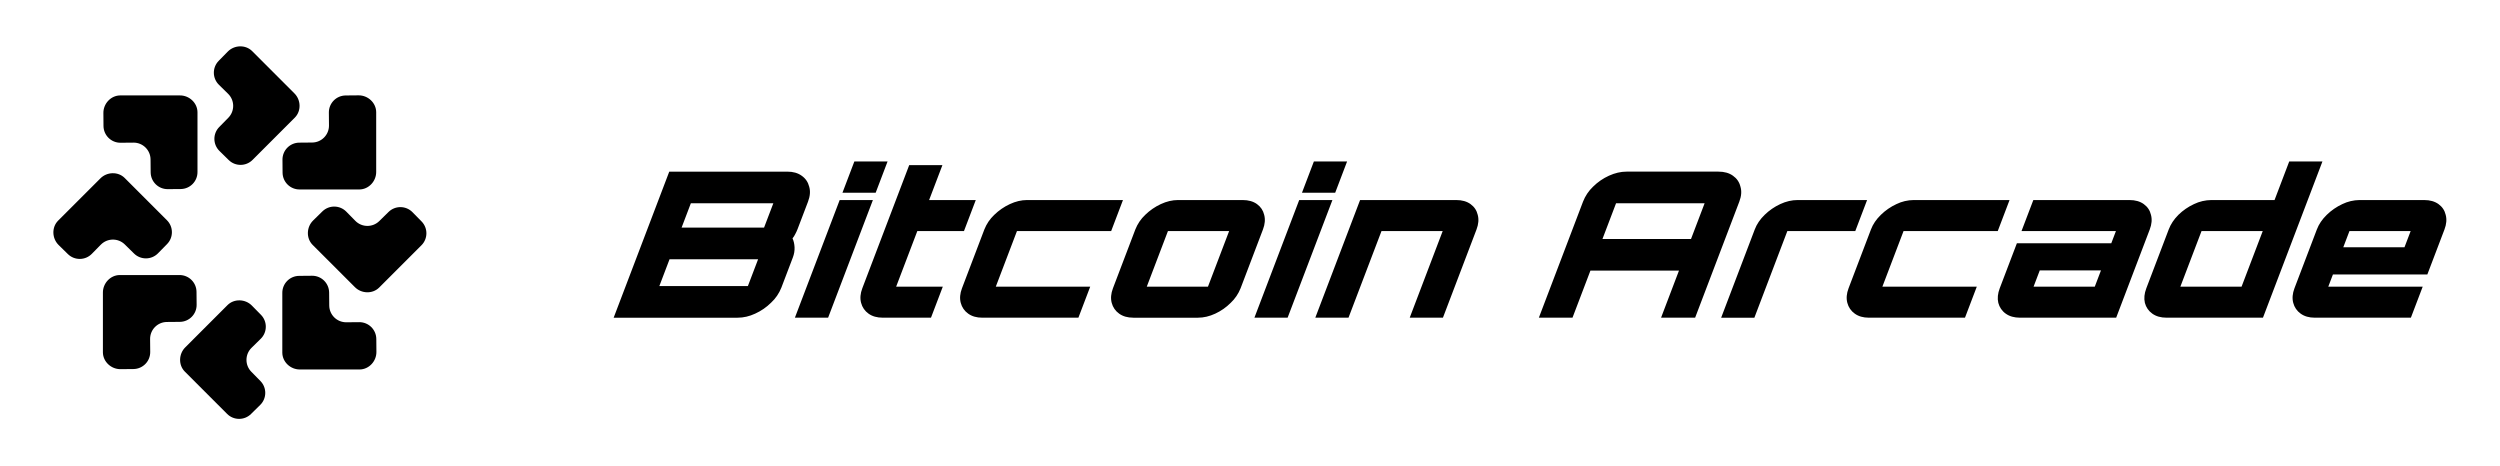
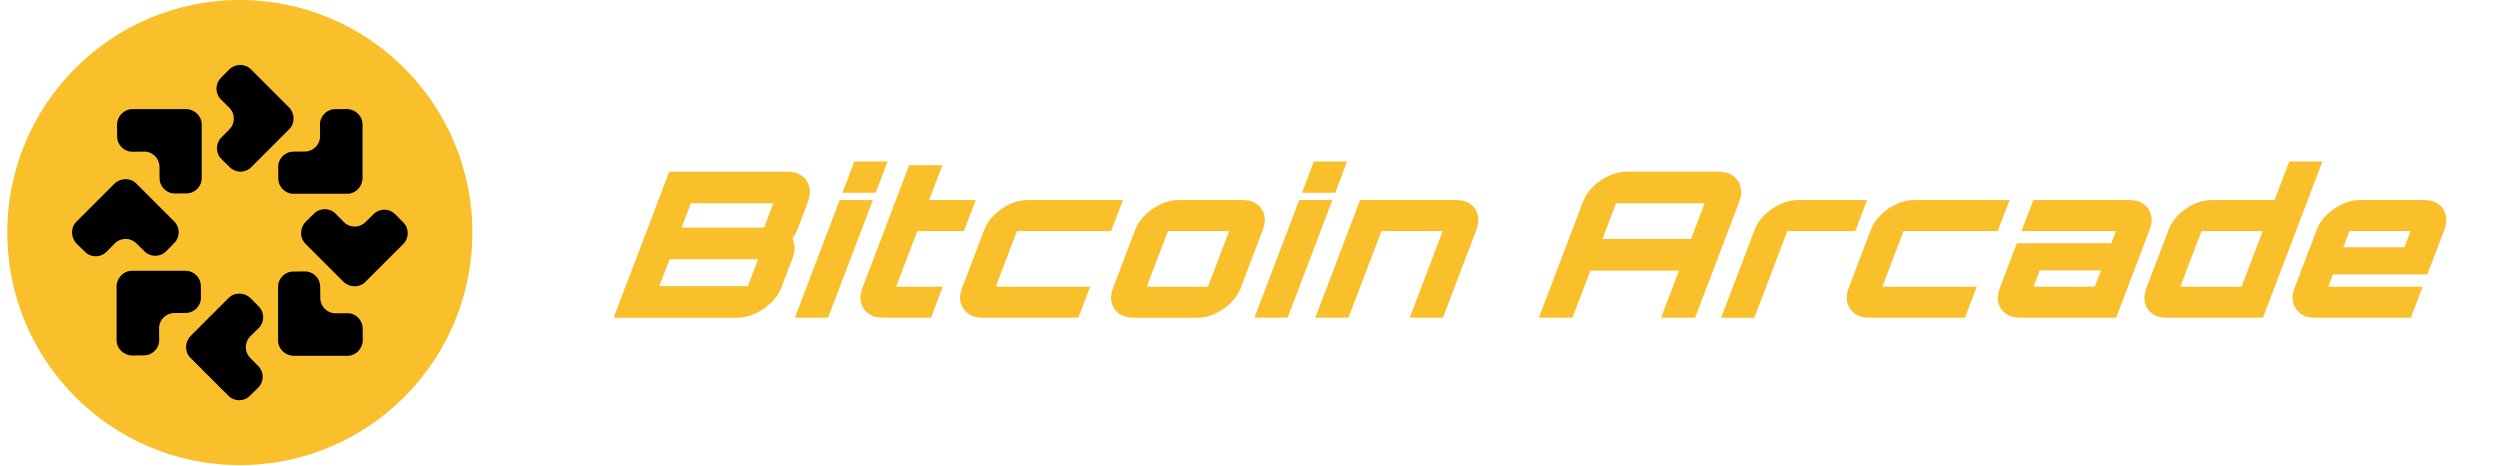
<svg xmlns="http://www.w3.org/2000/svg" viewBox="0 0 172 32" fill="none">
-   <path d="m23.824 22.173.891-.008a1.166 1.166 0 0 1 1.175 1.155l.007.891c.006.643-.512 1.203-1.154 1.209h-4.11c-.643.005-1.204-.512-1.21-1.155v-4.11a1.165 1.165 0 0 1 1.155-1.175l.891-.008a1.165 1.165 0 0 1 1.175 1.155l.008.891c.005.643.53 1.16 1.174 1.155h-.002ZM6.94 16.83l-.624.636a1.165 1.165 0 0 1-1.647.014l-.636-.624c-.458-.45-.489-1.213-.038-1.672l2.907-2.906c.45-.458 1.212-.489 1.67-.039l2.907 2.907c.459.45.465 1.189.014 1.647l-.624.636a1.165 1.165 0 0 1-1.647.014l-.636-.625a1.165 1.165 0 0 0-1.647.014l.002-.001ZM24.45 15.197l-.625-.636a1.165 1.165 0 0 0-1.647-.014l-.636.624c-.458.45-.488 1.213-.038 1.672l2.907 2.906c.45.459 1.213.489 1.671.039l2.907-2.907c.458-.45.464-1.189.014-1.647l-.625-.636a1.165 1.165 0 0 0-1.647-.014l-.636.625a1.165 1.165 0 0 1-1.647-.014l.002.002ZM15.697 6.457l-.636-.625a1.165 1.165 0 0 1-.014-1.647l.624-.636c.45-.458 1.213-.488 1.672-.038l2.906 2.907c.459.45.489 1.213.039 1.67l-2.907 2.908a1.165 1.165 0 0 1-1.647.014l-.636-.625a1.165 1.165 0 0 1-.014-1.647l.625-.636a1.165 1.165 0 0 0-.014-1.647l.002.002ZM9.187 9.813l-.891.008A1.165 1.165 0 0 1 7.12 8.666l-.007-.891c-.006-.643.512-1.204 1.154-1.21h4.11c.643-.005 1.204.513 1.21 1.155v4.111a1.165 1.165 0 0 1-1.155 1.175l-.891.007a1.165 1.165 0 0 1-1.175-1.154l-.008-.892a1.165 1.165 0 0 0-1.174-1.154h.002ZM17.304 23.932l.636-.625c.458-.45.464-1.188.014-1.647l-.625-.636c-.45-.458-1.213-.488-1.671-.038l-2.907 2.907c-.458.45-.489 1.213-.038 1.67l2.907 2.908c.45.458 1.188.464 1.647.014l.635-.625c.458-.45.465-1.189.014-1.647l-.625-.636a1.165 1.165 0 0 1 .015-1.647l-.002.002ZM10.327 23.324l.008.891A1.165 1.165 0 0 1 9.18 25.39l-.89.008c-.643.005-1.204-.512-1.21-1.155v-4.11c-.005-.643.512-1.204 1.155-1.21h4.11a1.165 1.165 0 0 1 1.175 1.155l.008.892a1.165 1.165 0 0 1-1.155 1.174l-.891.008c-.643.005-1.16.53-1.155 1.174v-.002ZM22.634 8.634l-.008-.891a1.165 1.165 0 0 1 1.155-1.175l.891-.008c.643-.005 1.204.512 1.21 1.155v4.11c.005.643-.513 1.204-1.155 1.21h-4.111a1.165 1.165 0 0 1-1.175-1.155l-.007-.892a1.165 1.165 0 0 1 1.154-1.174l.892-.008a1.165 1.165 0 0 0 1.154-1.174v.002ZM42.22 21.857l3.825-10.048h8.123c.398 0 .726.093.984.279.267.186.44.437.52.754.091.307.065.65-.08 1.032l-.718 1.884c-.046.121-.1.238-.162.35-.05.102-.111.2-.186.292.082.177.128.382.14.614.01.233-.029.466-.117.698l-.792 2.08a2.83 2.83 0 0 1-.706 1.032c-.32.317-.684.568-1.094.754-.399.186-.803.28-1.21.28h-8.528Zm3.143-2.177h6.092l.702-1.842h-6.093l-.701 1.842Zm1.53-4.02h5.674l.638-1.674H47.53l-.637 1.675ZM54.689 21.857l3.081-8.094h2.285l-3.081 8.094h-2.285Zm3.272-8.597.818-2.149h2.285l-.818 2.15h-2.285ZM60.737 21.857c-.398 0-.726-.093-.983-.279a1.302 1.302 0 0 1-.51-.74c-.083-.307-.055-.642.083-1.005l3.225-8.47h2.285l-.914 2.4h3.21l-.812 2.135h-3.21l-1.456 3.824h3.21l-.813 2.135h-3.315ZM67.58 21.857c-.39 0-.712-.093-.97-.279a1.302 1.302 0 0 1-.51-.74c-.082-.307-.054-.642.084-1.005l1.54-4.047a2.78 2.78 0 0 1 .682-1.005 3.882 3.882 0 0 1 1.073-.74c.4-.185.793-.278 1.181-.278h6.6l-.812 2.135h-6.481l-1.456 3.824h6.496l-.813 2.135H67.58ZM77.966 21.857c-.389 0-.712-.093-.97-.279a1.303 1.303 0 0 1-.51-.74c-.082-.307-.053-.642.085-1.005l1.54-4.047a2.78 2.78 0 0 1 .681-1.005 3.879 3.879 0 0 1 1.073-.74c.4-.185.794-.278 1.182-.278h4.45c.398 0 .726.093.984.279.257.186.422.432.495.74.082.306.054.641-.084 1.004l-1.54 4.048a2.783 2.783 0 0 1-.682 1.004 3.67 3.67 0 0 1-1.058.74c-.4.186-.798.28-1.197.28h-4.45Zm.932-2.135h4.21l1.456-3.824h-4.21l-1.456 3.824ZM86.304 21.857l3.081-8.094h2.285l-3.082 8.094h-2.284Zm3.272-8.597.818-2.149h2.285l-.818 2.15h-2.285ZM90.493 21.857l3.081-8.094h6.616c.398 0 .726.093.984.279.257.186.422.432.494.74.083.306.055.641-.083 1.004l-2.311 6.071h-2.285l2.268-5.96h-4.21l-2.27 5.96h-2.284ZM105.874 21.857l3.038-7.983a2.84 2.84 0 0 1 .692-1.032c.32-.317.684-.568 1.093-.754.41-.186.813-.28 1.212-.28h6.316c.408 0 .741.094.999.28.268.186.441.437.519.754.093.307.066.65-.079 1.032l-3.039 7.983h-2.344l1.232-3.238h-6.092l-1.233 3.238h-2.314Zm4.375-5.415h6.093l.935-2.456h-6.093l-.935 2.456ZM118.416 21.857l2.311-6.07c.138-.364.365-.699.681-1.006a3.886 3.886 0 0 1 1.073-.74c.4-.185.798-.278 1.197-.278h4.778l-.813 2.135h-4.674l-2.268 5.96h-2.285ZM128.576 21.857c-.388 0-.711-.093-.969-.279a1.3 1.3 0 0 1-.51-.74c-.082-.307-.054-.642.084-1.005l1.541-4.047c.138-.363.365-.697.681-1.005a3.871 3.871 0 0 1 1.073-.74 2.78 2.78 0 0 1 1.181-.278h6.6l-.812 2.135h-6.481l-1.456 3.824h6.496l-.813 2.135h-6.615ZM138.977 21.857c-.398 0-.726-.093-.984-.279a1.303 1.303 0 0 1-.509-.74c-.073-.307-.04-.642.098-1.005l1.18-3.098h6.495l.319-.837h-6.496l.813-2.135h6.616c.398 0 .726.093.983.279.258.186.423.432.495.74.083.306.055.641-.084 1.004l-2.31 6.071h-6.616Zm.933-2.135h4.211l.425-1.117h-4.211l-.425 1.117ZM149.062 21.857c-.398 0-.726-.093-.984-.279a1.3 1.3 0 0 1-.51-.74c-.072-.307-.039-.642.099-1.005l1.541-4.047c.138-.363.36-.697.666-1.005a3.871 3.871 0 0 1 1.073-.74 2.81 2.81 0 0 1 1.196-.278h4.346l1.009-2.652h2.285l-4.091 10.746h-6.63Zm.947-2.135h4.211l1.456-3.824h-4.211l-1.456 3.824ZM159.254 21.857c-.388 0-.711-.093-.969-.279a1.3 1.3 0 0 1-.51-.74c-.082-.307-.054-.642.084-1.005l1.541-4.047c.138-.363.365-.697.681-1.005a3.886 3.886 0 0 1 1.073-.74 2.78 2.78 0 0 1 1.181-.278h4.45c.398 0 .726.093.984.279.258.186.423.432.495.74.082.306.054.641-.084 1.004l-1.179 3.098h-6.496l-.319.838h6.496l-.813 2.135h-6.615Zm1.963-4.843h4.211l.425-1.116h-4.211l-.425 1.116Z" fill="#000" />
+   <circle cx="16.5" cy="16" r="16" fill="#FAC02C" />
+   <path d="m23.091 21.555.803-.006a1.049 1.049 0 0 1 1.057 1.039l.007.802c.005.578-.461 1.083-1.04 1.088H20.22c-.578.005-1.083-.461-1.088-1.04V19.74a1.049 1.049 0 0 1 1.04-1.057l.802-.007a1.049 1.049 0 0 1 1.056 1.04l.008.801a1.048 1.048 0 0 0 1.056 1.04h-.002ZM7.897 16.747l-.563.573a1.049 1.049 0 0 1-1.482.012l-.572-.562c-.412-.405-.44-1.092-.035-1.504l2.616-2.616c.406-.412 1.092-.44 1.504-.034l2.617 2.616c.412.405.418 1.07.012 1.482l-.562.572a1.049 1.049 0 0 1-1.482.013l-.573-.563a1.048 1.048 0 0 0-1.482.013l.002-.002ZM23.655 15.277l-.562-.572a1.049 1.049 0 0 0-1.483-.013l-.572.562c-.412.406-.44 1.092-.034 1.504l2.616 2.616c.405.413 1.091.44 1.504.035l2.616-2.616c.412-.405.418-1.07.012-1.482l-.562-.572a1.049 1.049 0 0 0-1.482-.013l-.572.562c-.413.406-1.076.4-1.482-.013l.001.002ZM15.777 7.411l-.572-.562a1.049 1.049 0 0 1-.013-1.482l.562-.572c.406-.413 1.092-.44 1.504-.035l2.616 2.616c.413.405.44 1.092.035 1.504l-2.616 2.616a1.049 1.049 0 0 1-1.482.013l-.572-.563a1.049 1.049 0 0 1-.013-1.482l.562-.572c.406-.412.4-1.076-.013-1.482l.002.001ZM9.919 10.431l-.803.008a1.049 1.049 0 0 1-1.057-1.04l-.007-.802c-.005-.578.461-1.083 1.04-1.088h3.699c.578-.005 1.083.461 1.088 1.04v3.699a1.049 1.049 0 0 1-1.04 1.057l-.802.007a1.049 1.049 0 0 1-1.057-1.04l-.007-.801a1.048 1.048 0 0 0-1.056-1.04h.002ZM17.224 23.139l.572-.563c.412-.405.418-1.07.012-1.482l-.562-.572c-.405-.412-1.091-.44-1.504-.035l-2.616 2.616c-.412.406-.44 1.092-.034 1.504l2.616 2.616c.405.413 1.07.419 1.482.013l.572-.562c.412-.406.418-1.07.013-1.482l-.563-.573a1.048 1.048 0 0 1 .013-1.482l-.001.002ZM10.945 22.591l.007.803a1.049 1.049 0 0 1-1.04 1.057l-.802.007c-.578.005-1.083-.461-1.088-1.04V19.72c-.005-.578.461-1.083 1.04-1.088h3.7a1.049 1.049 0 0 1 1.056 1.04l.007.802a1.049 1.049 0 0 1-1.039 1.056l-.802.008a1.048 1.048 0 0 0-1.04 1.056v-.002ZM22.02 9.37l-.006-.802a1.049 1.049 0 0 1 1.039-1.057l.802-.007c.578-.005 1.083.461 1.088 1.04v3.7c.005.577-.461 1.082-1.04 1.087h-3.699a1.049 1.049 0 0 1-1.057-1.04l-.007-.801a1.049 1.049 0 0 1 1.04-1.057l.802-.007a1.048 1.048 0 0 0 1.039-1.057v.002Z" fill="#000" />
+   <path d="m42.22 21.857 3.825-10.048h8.123c.398 0 .726.093.984.279.267.186.44.437.52.754.091.307.065.65-.08 1.032l-.718 1.884c-.046.121-.1.238-.162.35-.05.102-.111.2-.186.292.082.177.128.382.14.614.01.233-.029.466-.117.698l-.792 2.08a2.83 2.83 0 0 1-.706 1.032c-.32.317-.684.568-1.094.754-.399.186-.803.28-1.21.28h-8.528Zm3.143-2.177h6.092l.702-1.842h-6.093l-.701 1.842Zm1.53-4.02h5.674l.638-1.674H47.53l-.637 1.675ZM54.689 21.857l3.081-8.094h2.285l-3.081 8.094h-2.285Zm3.272-8.597.818-2.149h2.285l-.818 2.15h-2.285ZM60.737 21.857c-.398 0-.726-.093-.983-.279a1.302 1.302 0 0 1-.51-.74c-.083-.307-.055-.642.083-1.005l3.225-8.47h2.285l-.914 2.4h3.21l-.812 2.135h-3.21l-1.456 3.824h3.21l-.813 2.135h-3.315ZM67.58 21.857c-.39 0-.712-.093-.97-.279a1.302 1.302 0 0 1-.51-.74c-.082-.307-.054-.642.084-1.005l1.54-4.047a2.78 2.78 0 0 1 .682-1.005 3.882 3.882 0 0 1 1.073-.74c.4-.185.793-.278 1.181-.278h6.6l-.812 2.135h-6.481l-1.456 3.824h6.496l-.813 2.135H67.58ZM77.966 21.857c-.389 0-.712-.093-.97-.279a1.303 1.303 0 0 1-.51-.74c-.082-.307-.053-.642.085-1.005l1.54-4.047a2.78 2.78 0 0 1 .681-1.005 3.879 3.879 0 0 1 1.073-.74c.4-.185.794-.278 1.182-.278h4.45c.398 0 .726.093.984.279.257.186.422.432.495.74.082.306.054.641-.084 1.004l-1.54 4.048a2.783 2.783 0 0 1-.682 1.004 3.67 3.67 0 0 1-1.058.74c-.4.186-.798.28-1.197.28h-4.45Zm.932-2.135h4.21l1.456-3.824h-4.21l-1.456 3.824ZM86.304 21.857l3.081-8.094h2.285l-3.082 8.094h-2.284Zm3.272-8.597.818-2.149h2.285l-.818 2.15h-2.285ZM90.493 21.857l3.081-8.094h6.616c.398 0 .726.093.984.279.257.186.422.432.494.74.083.306.055.641-.083 1.004l-2.311 6.071h-2.285l2.268-5.96h-4.21l-2.27 5.96h-2.284ZM105.874 21.857l3.038-7.983a2.84 2.84 0 0 1 .692-1.032c.32-.317.684-.568 1.093-.754.41-.186.813-.28 1.212-.28h6.316c.408 0 .741.094.999.28.268.186.441.437.519.754.093.307.066.65-.079 1.032l-3.039 7.983h-2.344l1.232-3.238h-6.092l-1.233 3.238h-2.314Zm4.375-5.415h6.093l.935-2.456h-6.093l-.935 2.456ZM118.416 21.857l2.311-6.07c.138-.364.365-.699.681-1.006a3.886 3.886 0 0 1 1.073-.74c.4-.185.798-.278 1.197-.278h4.778l-.813 2.135h-4.674l-2.268 5.96h-2.285ZM128.576 21.857c-.388 0-.711-.093-.969-.279a1.3 1.3 0 0 1-.51-.74c-.082-.307-.054-.642.084-1.005l1.541-4.047c.138-.363.365-.697.681-1.005a3.871 3.871 0 0 1 1.073-.74 2.78 2.78 0 0 1 1.181-.278h6.6l-.812 2.135h-6.481l-1.456 3.824h6.496l-.813 2.135h-6.615ZM138.977 21.857c-.398 0-.726-.093-.984-.279a1.303 1.303 0 0 1-.509-.74c-.073-.307-.04-.642.098-1.005l1.18-3.098h6.495l.319-.837h-6.496l.813-2.135h6.616c.398 0 .726.093.983.279.258.186.423.432.495.74.083.306.055.641-.084 1.004l-2.31 6.071h-6.616Zm.933-2.135h4.211l.425-1.117h-4.211l-.425 1.117ZM149.062 21.857c-.398 0-.726-.093-.984-.279a1.3 1.3 0 0 1-.51-.74c-.072-.307-.039-.642.099-1.005l1.541-4.047c.138-.363.36-.697.666-1.005a3.871 3.871 0 0 1 1.073-.74 2.81 2.81 0 0 1 1.196-.278h4.346l1.009-2.652h2.285l-4.091 10.746h-6.63Zm.947-2.135h4.211l1.456-3.824h-4.211l-1.456 3.824ZM159.254 21.857c-.388 0-.711-.093-.969-.279a1.3 1.3 0 0 1-.51-.74c-.082-.307-.054-.642.084-1.005l1.541-4.047c.138-.363.365-.697.681-1.005a3.886 3.886 0 0 1 1.073-.74 2.78 2.78 0 0 1 1.181-.278h4.45c.398 0 .726.093.984.279.258.186.423.432.495.74.082.306.054.641-.084 1.004l-1.179 3.098h-6.496l-.319.838h6.496l-.813 2.135h-6.615Zm1.963-4.843h4.211l.425-1.116h-4.211l-.425 1.116Z" fill="#FAC02C" />
</svg>
